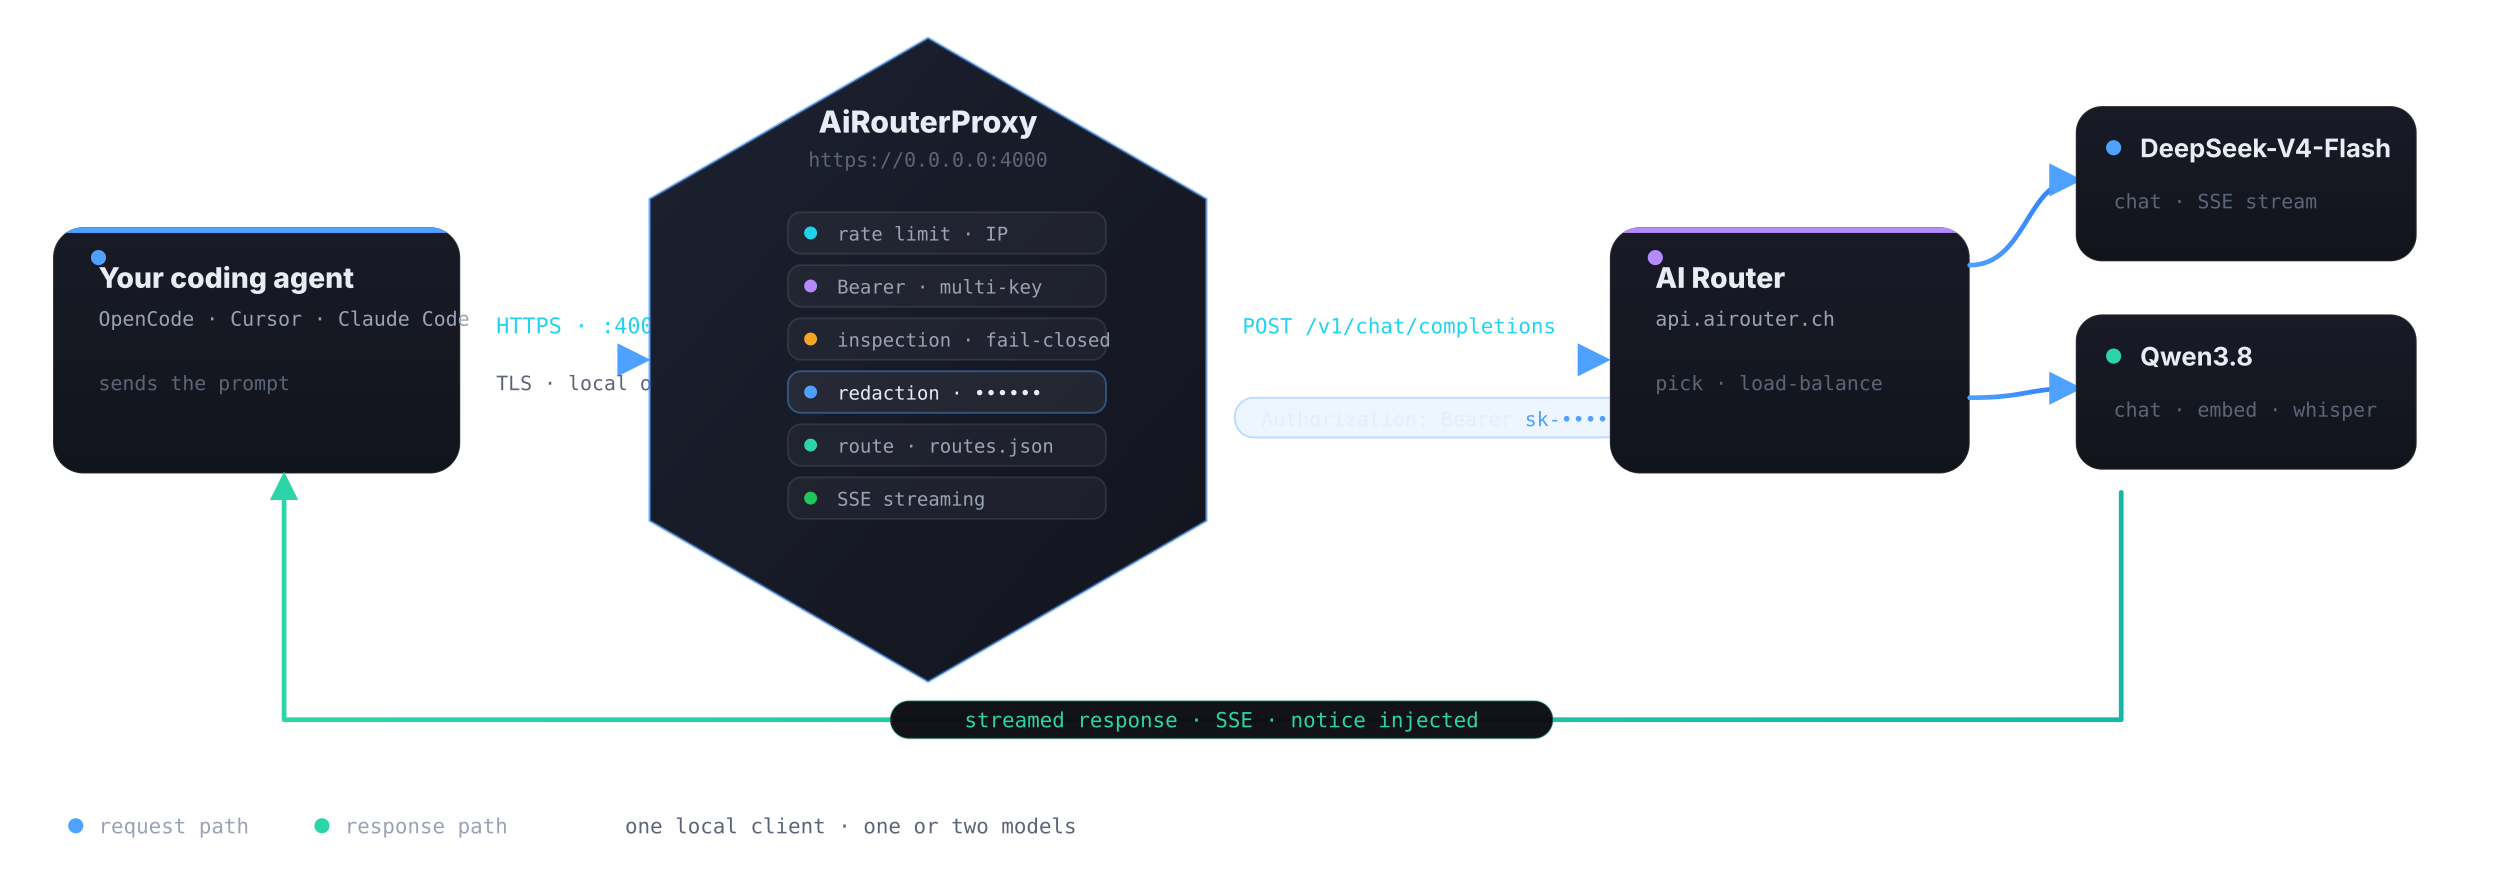
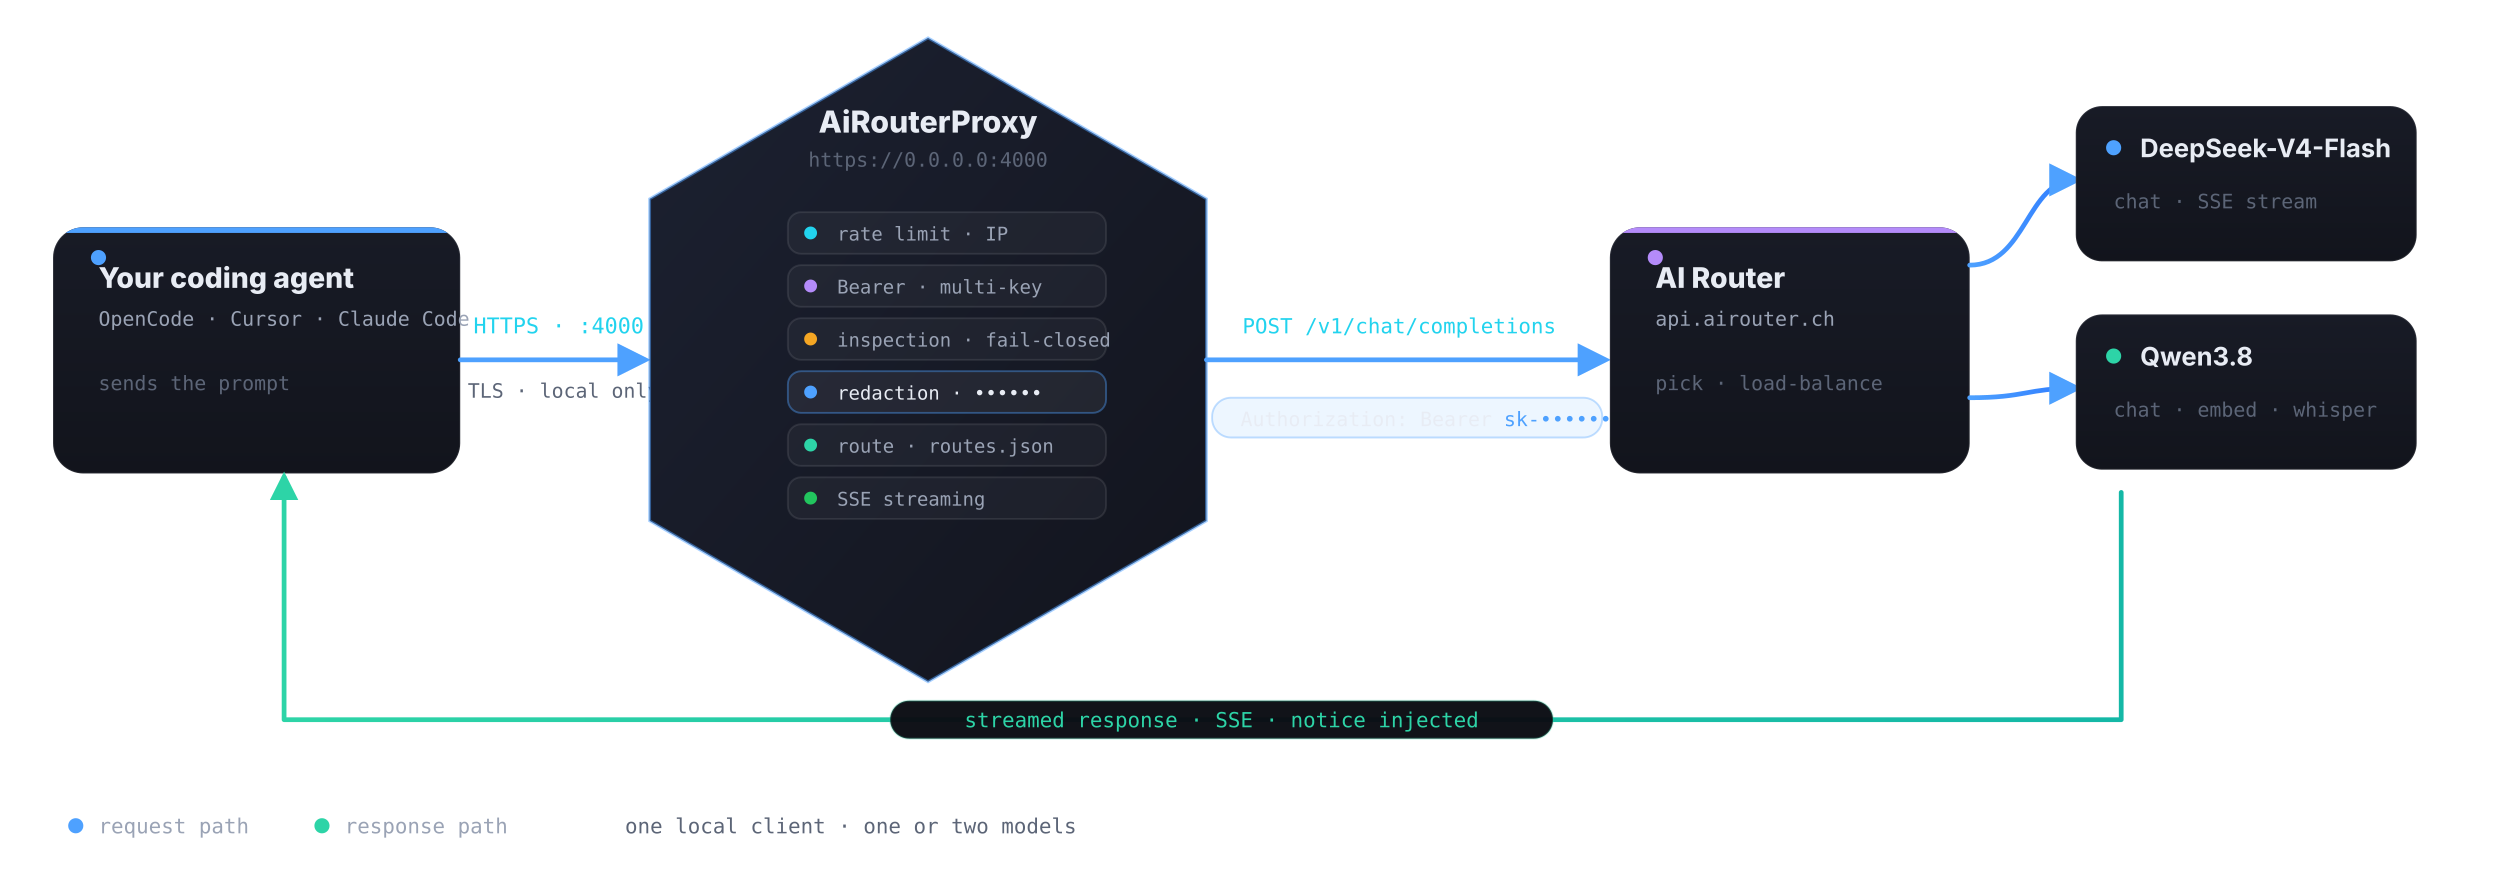
<svg xmlns="http://www.w3.org/2000/svg" viewBox="0 0 1320 470" preserveAspectRatio="xMidYMid meet" role="img" aria-label="Local workflow: coding agent through AiRouterProxy to two models">
  <defs>
    <linearGradient id="gCard" x1="0" y1="0" x2="0" y2="1">
      <stop offset="0" stop-color="#181b26" />
      <stop offset="1" stop-color="#12141c" />
    </linearGradient>
    <linearGradient id="gReq" x1="0" y1="0" x2="1" y2="0">
      <stop offset="0" stop-color="#4ea1ff" />
      <stop offset="1" stop-color="#2e7bff" />
    </linearGradient>
    <linearGradient id="gRes" x1="0" y1="0" x2="1" y2="0">
      <stop offset="0" stop-color="#2dd4a7" />
      <stop offset="1" stop-color="#14b8a6" />
    </linearGradient>
    <linearGradient id="gProxy" x1="0" y1="0" x2="1" y2="1">
      <stop offset="0" stop-color="#1c2131" />
      <stop offset="1" stop-color="#12141d" />
    </linearGradient>
    <clipPath id="clipAgent">
      <rect x="28" y="120" width="215" height="130" rx="16" />
    </clipPath>
    <clipPath id="clipRouter">
      <rect x="850" y="120" width="190" height="130" rx="16" />
    </clipPath>
    <marker id="aReq" viewBox="0 0 10 10" refX="8" refY="5" markerWidth="7" markerHeight="7" orient="auto-start-reverse">
      <path d="M0,0 L10,5 L0,10 z" fill="#4ea1ff" />
    </marker>
    <marker id="aRes" viewBox="0 0 10 10" refX="8" refY="5" markerWidth="7" markerHeight="7" orient="auto-start-reverse">
      <path d="M0,0 L10,5 L0,10 z" fill="#2dd4a7" />
    </marker>
    <marker id="aUp" viewBox="0 0 10 10" refX="8" refY="5" markerWidth="6" markerHeight="6" orient="auto">
      <path d="M0,0 L10,5 L0,10 z" fill="#2dd4a7" />
    </marker>
  </defs>
  <g>
    <rect x="28" y="120" width="215" height="130" rx="16" fill="url(#gCard)" stroke="rgba(255,255,255,0.09)" />
    <rect x="28" y="120" width="215" height="3" fill="#4ea1ff" clip-path="url(#clipAgent)" />
    <text x="52" y="152" font-family="'Inter',system-ui,sans-serif" font-size="15" font-weight="800" fill="#e8ecf4">Your coding agent</text>
    <text x="52" y="172" font-family="'JetBrains Mono',Consolas,monospace" font-size="10.5" fill="#9aa3b5">OpenCode · Cursor · Claude Code</text>
    <text x="52" y="206" font-family="'JetBrains Mono',Consolas,monospace" font-size="10.5" fill="#5c6577">sends the prompt</text>
    <circle cx="52" cy="136" r="4" fill="#4ea1ff" />
  </g>
  <g>
-     <path d="M243,190 L340,190" stroke="url(#gReq)" stroke-width="2.5" fill="none" marker-end="url(#aReq)" stroke-linecap="round" />
-     <text x="262" y="176" font-family="'JetBrains Mono',Consolas,monospace" font-size="11.5" fill="#22d3ee">HTTPS · :4000</text>
-     <text x="262" y="206" font-family="'JetBrains Mono',Consolas,monospace" font-size="10.5" fill="#5c6577">TLS · local only</text>
+     <path d="M243,190 L340,190" stroke="#4ea1ff" stroke-width="2.5" fill="none" marker-end="url(#aReq)" stroke-linecap="round" />
+     <text x="250" y="176" font-family="'JetBrains Mono',Consolas,monospace" font-size="11.5" fill="#22d3ee">HTTPS · :4000</text>
+     <text x="247" y="210" font-family="'JetBrains Mono',Consolas,monospace" font-size="10.5" fill="#5c6577">TLS · local only</text>
  </g>
  <g>
    <path d="M490,20 L637,105 L637,275 L490,360 L343,275 L343,105 Z" fill="url(#gProxy)" stroke="rgba(78,161,255,0.5)" stroke-width="1.5" />
    <text x="490" y="70" text-anchor="middle" font-family="'Inter',system-ui,sans-serif" font-size="16" font-weight="800" fill="#e8ecf4">AiRouterProxy</text>
    <text x="490" y="88" text-anchor="middle" font-family="'JetBrains Mono',Consolas,monospace" font-size="10.5" fill="#5c6577">https://0.0.0.0:4000</text>
    <g font-family="'JetBrains Mono',Consolas,monospace" font-size="10">
      <rect x="416" y="112" width="168" height="22" rx="7" fill="rgba(255,255,255,0.04)" stroke="rgba(255,255,255,0.09)" />
      <circle cx="428" cy="123" r="3.4" fill="#22d3ee" />
      <text x="442" y="127" fill="#9aa3b5">rate limit · IP</text>
      <rect x="416" y="140" width="168" height="22" rx="7" fill="rgba(255,255,255,0.04)" stroke="rgba(255,255,255,0.09)" />
      <circle cx="428" cy="151" r="3.4" fill="#b48bfa" />
      <text x="442" y="155" fill="#9aa3b5">Bearer · multi-key</text>
      <rect x="416" y="168" width="168" height="22" rx="7" fill="rgba(255,255,255,0.04)" stroke="rgba(255,255,255,0.09)" />
      <circle cx="428" cy="179" r="3.4" fill="#f5a623" />
      <text x="442" y="183" fill="#9aa3b5">inspection · fail-closed</text>
      <rect x="416" y="196" width="168" height="22" rx="7" fill="rgba(255,255,255,0.06)" stroke="rgba(78,161,255,0.4)" />
      <circle cx="428" cy="207" r="3.4" fill="#4ea1ff" />
      <text x="442" y="211" fill="#e8ecf4">redaction · ••••••</text>
      <rect x="416" y="224" width="168" height="22" rx="7" fill="rgba(255,255,255,0.04)" stroke="rgba(255,255,255,0.09)" />
      <circle cx="428" cy="235" r="3.4" fill="#2dd4a7" />
      <text x="442" y="239" fill="#9aa3b5">route · routes.json</text>
      <rect x="416" y="252" width="168" height="22" rx="7" fill="rgba(255,255,255,0.04)" stroke="rgba(255,255,255,0.09)" />
      <circle cx="428" cy="263" r="3.4" fill="#22c55e" />
      <text x="442" y="267" fill="#9aa3b5">SSE streaming</text>
    </g>
  </g>
  <g>
-     <path d="M637,190 L847,190" stroke="url(#gReq)" stroke-width="2.5" fill="none" marker-end="url(#aReq)" stroke-linecap="round" />
+     <path d="M637,190 L847,190" stroke="#4ea1ff" stroke-width="2.5" fill="none" marker-end="url(#aReq)" stroke-linecap="round" />
    <text x="656" y="176" font-family="'JetBrains Mono',Consolas,monospace" font-size="11" fill="#22d3ee">POST /v1/chat/completions</text>
-     <rect x="652" y="210" width="206" height="21" rx="10" fill="rgba(78,161,255,0.10)" stroke="rgba(78,161,255,0.35)" />
-     <text x="666" y="225" font-family="'JetBrains Mono',Consolas,monospace" font-size="10.5" fill="#e8ecf4">Authorization: Bearer <tspan fill="#4ea1ff">sk-••••••</tspan>
+     <rect x="640" y="210" width="206" height="21" rx="10" fill="rgba(78,161,255,0.10)" stroke="rgba(78,161,255,0.35)" />
+     <text x="655" y="225" font-family="'JetBrains Mono',Consolas,monospace" font-size="10.5" fill="#e8ecf4">Authorization: Bearer <tspan fill="#4ea1ff">sk-••••••</tspan>
    </text>
  </g>
  <g>
    <rect x="850" y="120" width="190" height="130" rx="16" fill="url(#gCard)" stroke="rgba(255,255,255,0.09)" />
    <rect x="850" y="120" width="190" height="3" fill="#b48bfa" clip-path="url(#clipRouter)" />
    <text x="874" y="152" font-family="'Inter',system-ui,sans-serif" font-size="15" font-weight="800" fill="#e8ecf4">AI Router</text>
    <text x="874" y="172" font-family="'JetBrains Mono',Consolas,monospace" font-size="10.5" fill="#9aa3b5">api.airouter.ch</text>
    <text x="874" y="206" font-family="'JetBrains Mono',Consolas,monospace" font-size="10.5" fill="#5c6577">pick · load-balance</text>
    <circle cx="874" cy="136" r="4" fill="#b48bfa" />
  </g>
  <g>
    <path d="M1040,140 C1070,140 1070,95 1096,95" stroke="url(#gReq)" stroke-width="2.5" fill="none" marker-end="url(#aReq)" stroke-linecap="round" />
    <path d="M1040,210 C1070,210 1070,205 1096,205" stroke="url(#gReq)" stroke-width="2.5" fill="none" marker-end="url(#aReq)" stroke-linecap="round" />
  </g>
  <g>
    <rect x="1096" y="56" width="180" height="82" rx="14" fill="url(#gCard)" stroke="rgba(255,255,255,0.09)" />
    <circle cx="1116" cy="78" r="4" fill="#4ea1ff" />
    <text x="1130" y="83" font-family="'Inter',system-ui,sans-serif" font-size="13.5" font-weight="700" fill="#e8ecf4">DeepSeek-V4-Flash</text>
    <text x="1116" y="110" font-family="'JetBrains Mono',Consolas,monospace" font-size="10.5" fill="#5c6577">chat · SSE stream</text>
    <rect x="1096" y="166" width="180" height="82" rx="14" fill="url(#gCard)" stroke="rgba(255,255,255,0.09)" />
    <circle cx="1116" cy="188" r="4" fill="#2dd4a7" />
    <text x="1130" y="193" font-family="'Inter',system-ui,sans-serif" font-size="13.5" font-weight="700" fill="#e8ecf4">Qwen3.8</text>
    <text x="1116" y="220" font-family="'JetBrains Mono',Consolas,monospace" font-size="10.5" fill="#5c6577">chat · embed · whisper</text>
  </g>
  <g>
    <path d="M1120,260 L1120,380 L150,380 L150,252" stroke="url(#gRes)" stroke-width="2.5" fill="none" marker-end="url(#aUp)" stroke-linecap="round" stroke-linejoin="round" />
    <rect x="470" y="370" width="350" height="20" rx="10" fill="rgba(11,13,19,0.97)" stroke="rgba(45,212,167,0.25)" />
    <text x="645" y="384" text-anchor="middle" font-family="'JetBrains Mono',Consolas,monospace" font-size="11" fill="#2dd4a7">streamed response · SSE · notice injected</text>
  </g>
  <g font-family="'JetBrains Mono',Consolas,monospace" font-size="11">
    <circle cx="40" cy="436" r="4" fill="#4ea1ff" />
    <text x="52" y="440" fill="#9aa3b5">request path</text>
    <circle cx="170" cy="436" r="4" fill="#2dd4a7" />
    <text x="182" y="440" fill="#9aa3b5">response path</text>
    <text x="330" y="440" fill="#5c6577">one local client · one or two models</text>
  </g>
</svg>
